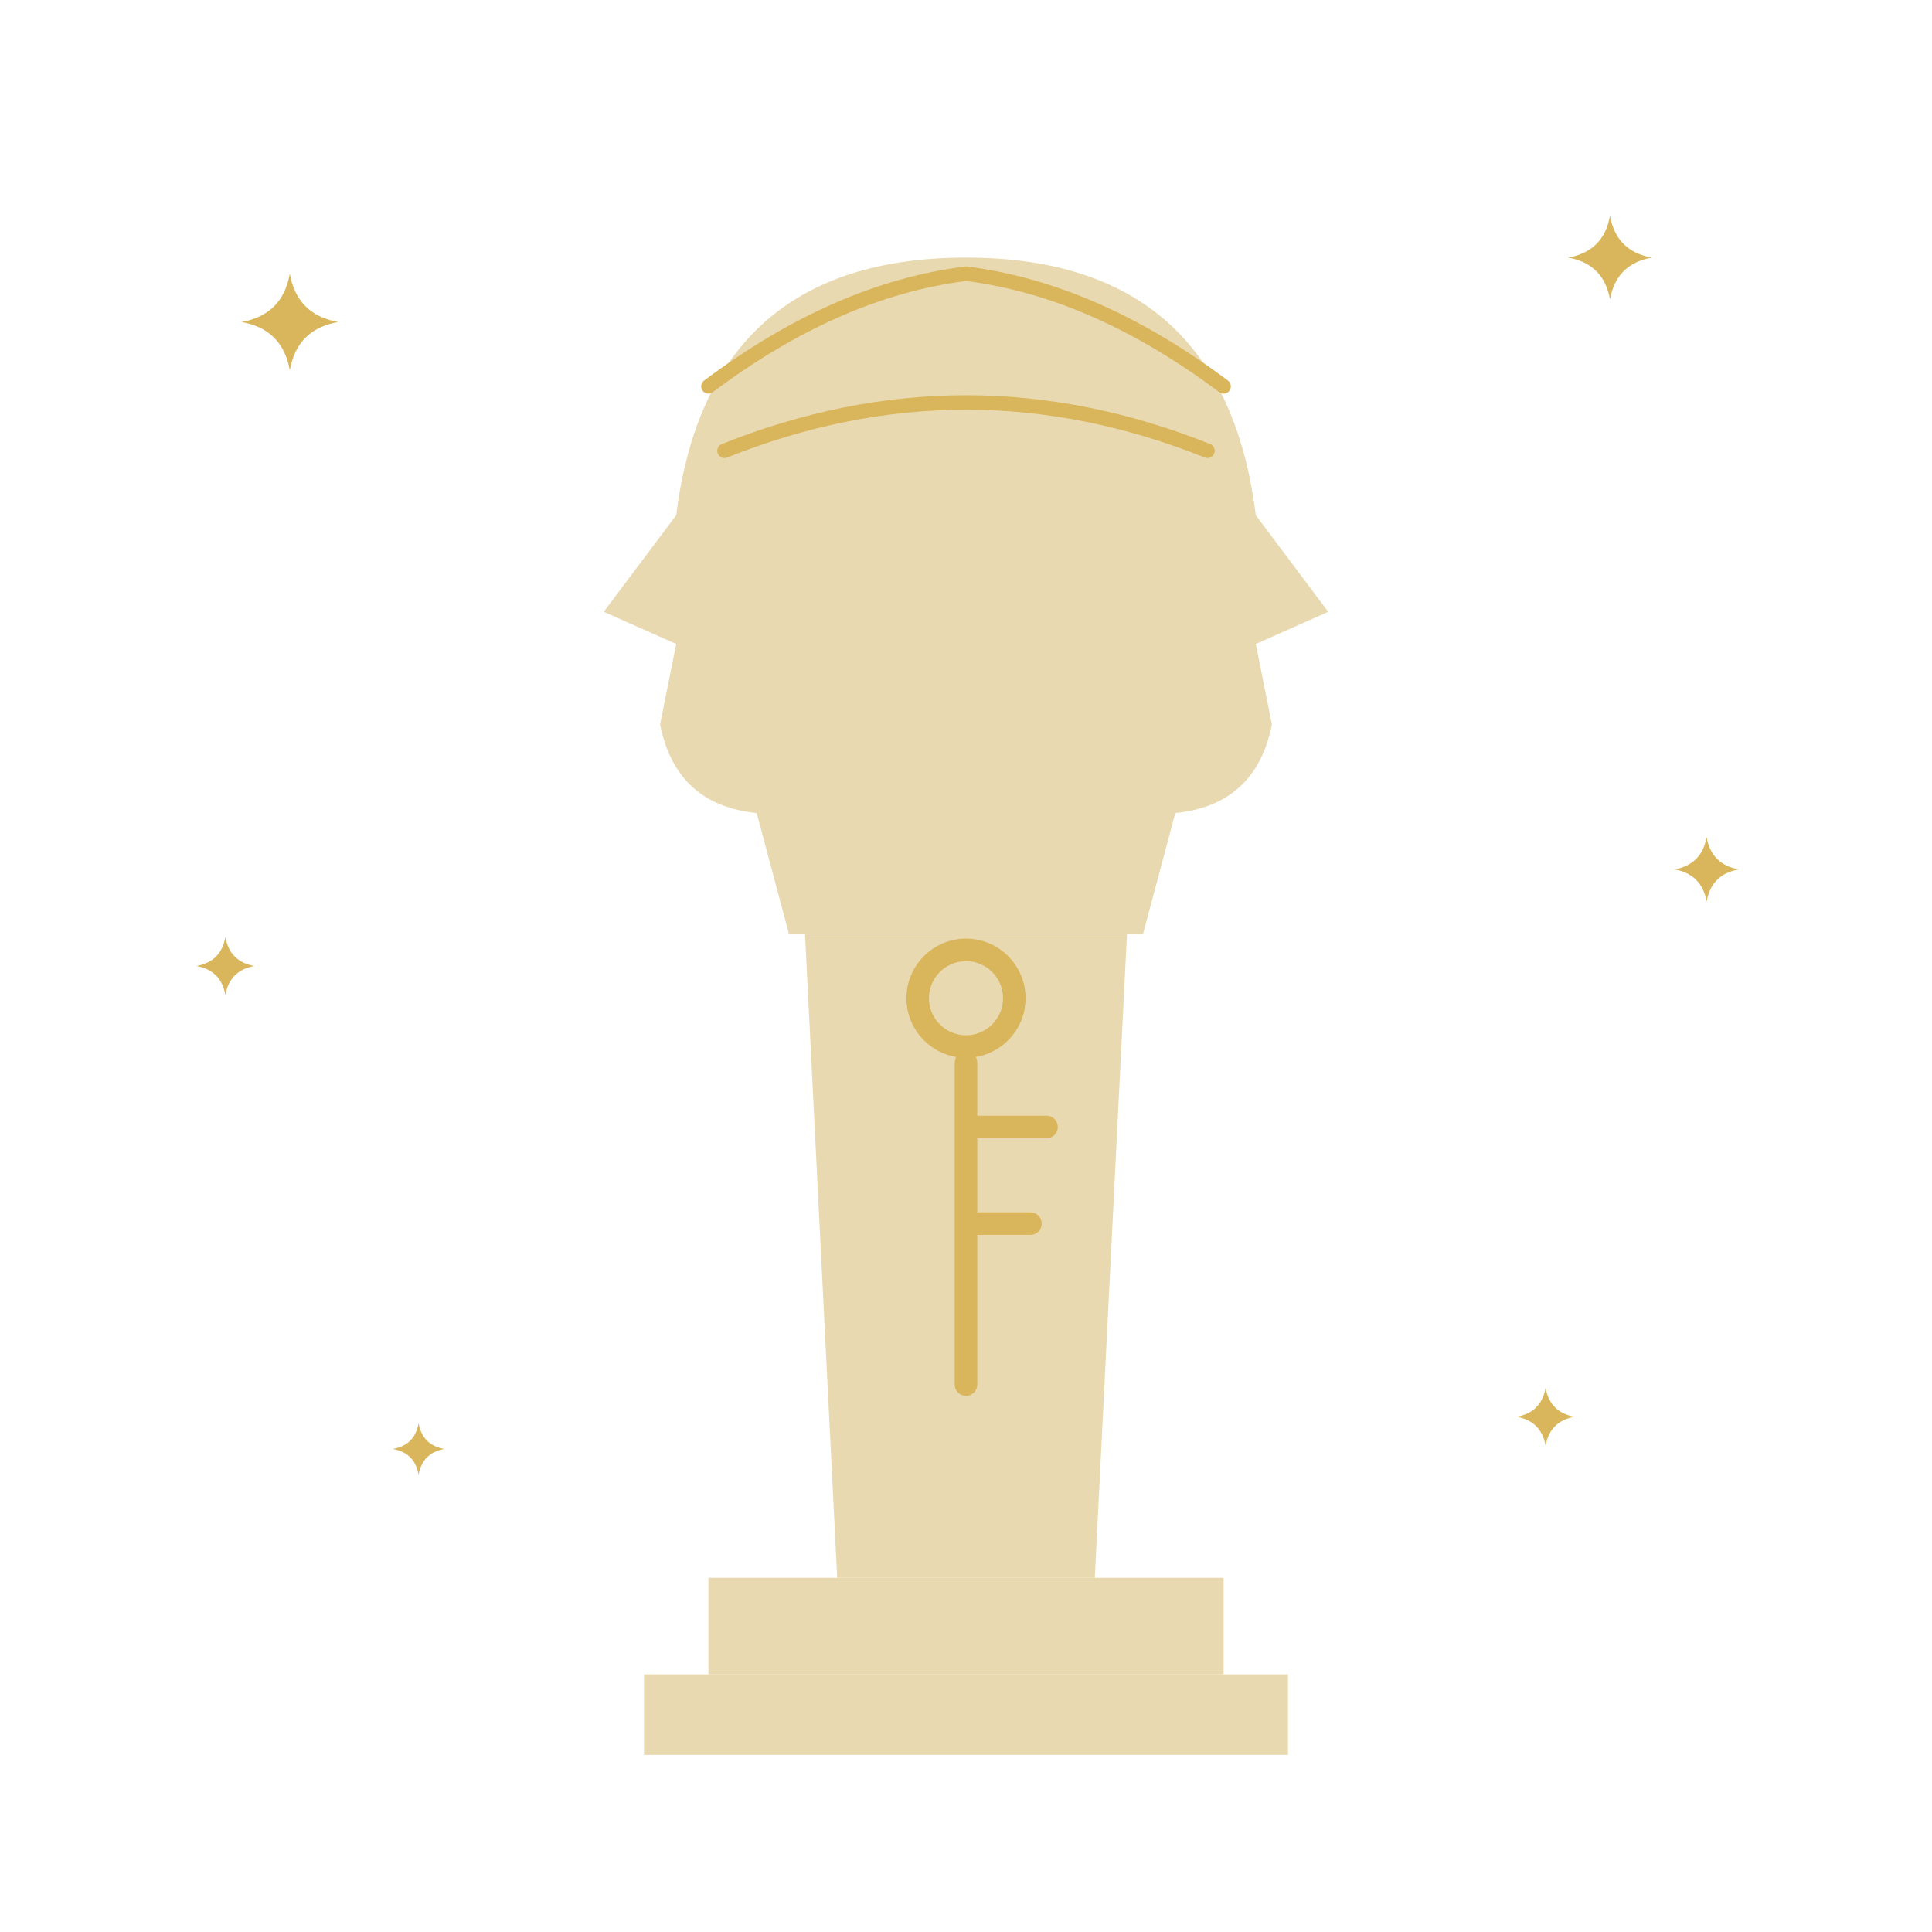
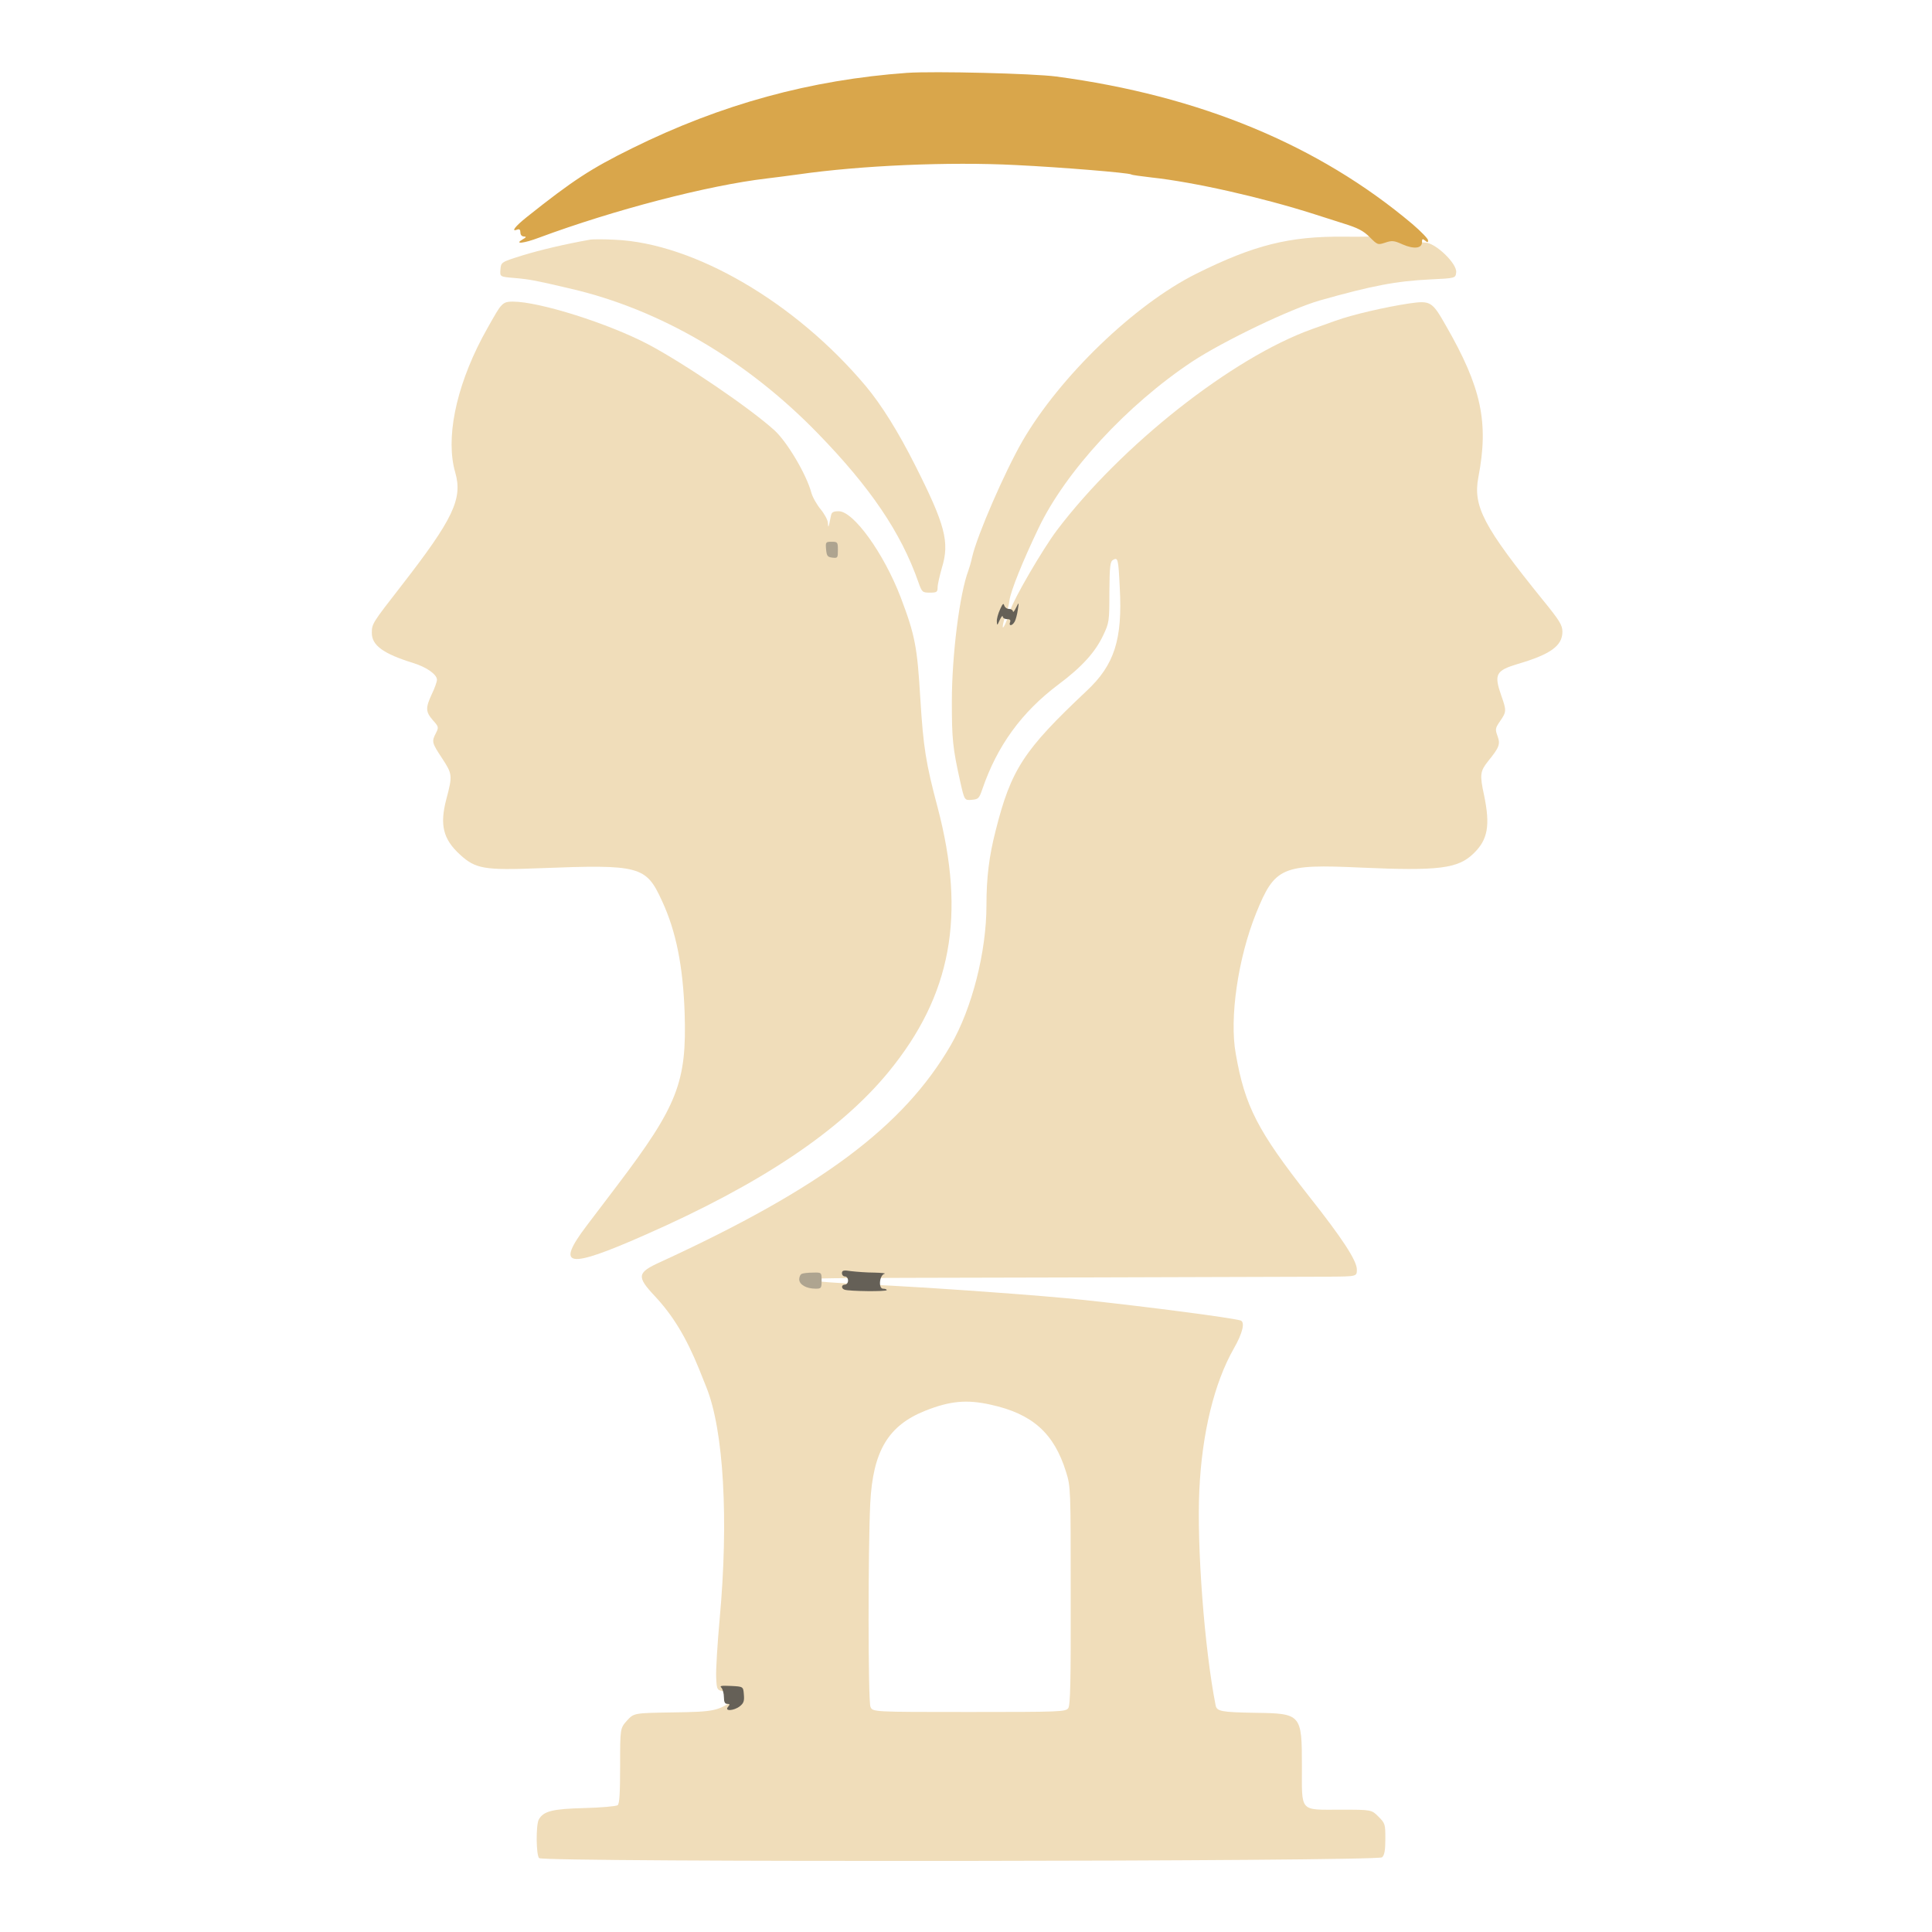
- <svg xmlns="http://www.w3.org/2000/svg" viewBox="0 0 120 120">
-   <path d="M18 17 Q18.45 19.55 21 20 Q18.45 20.45 18 23 Q17.55 20.45 15 20 Q17.55 19.55 18 17 Z" fill="#D9B65C" />
-   <path d="M100 13.4 Q100.39 15.61 102.6 16 Q100.39 16.39 100 18.6 Q99.61 16.39 97.4 16 Q99.61 15.61 100 13.4 Z" fill="#D9B65C" />
-   <path d="M14 58.2 Q14.27 59.73 15.8 60 Q14.27 60.27 14 61.8 Q13.73 60.27 12.2 60 Q13.73 59.73 14 58.2 Z" fill="#D9B65C" />
-   <path d="M106 52 Q106.3 53.7 108 54 Q106.3 54.3 106 56 Q105.7 54.3 104 54 Q105.7 53.7 106 52 Z" fill="#D9B65C" />
-   <path d="M26 88.4 Q26.24 89.76 27.6 90 Q26.24 90.24 26 91.6 Q25.76 90.24 24.4 90 Q25.76 89.76 26 88.4 Z" fill="#D9B65C" />
-   <path d="M96 86.2 Q96.27 87.73 97.8 88 Q96.27 88.27 96 89.8 Q95.73 88.27 94.2 88 Q95.73 87.73 96 86.2 Z" fill="#D9B65C" />
-   <path d="M60 16 Q76 16 78 32 L82.5 38 L78 40 L79 45 Q78 50 73 50.5 L71 58 L49 58 L47 50.5 Q42 50 41 45 L42 40 L37.5 38 L42 32 Q44 16 60 16 Z" fill="#E9D9B0" />
-   <path d="M50 58 H70 L68 98 H52 Z" fill="#E9D9B0" />
-   <rect x="44" y="98" width="32" height="6" fill="#E9D9B0" />
-   <rect x="40" y="104" width="40" height="5" fill="#E9D9B0" />
-   <path d="M44 24 Q52 18 60 17 Q68 18 76 24 M45 28 Q60 22 75 28" stroke="#D9B65C" stroke-width="0.9" fill="none" stroke-linecap="round" opacity="1" />
-   <path d="M60 66 V86 M60 70 H65 M60 76 H64" stroke="#D9B65C" stroke-width="1.4" fill="none" stroke-linecap="round" opacity="1" />
-   <circle cx="60" cy="62" r="3" fill="none" stroke="#D9B65C" stroke-width="1.4" />
+ <svg xmlns="http://www.w3.org/2000/svg" viewBox="297.3 12.8 949.3 949.3">
+   <g transform="translate(0,952) scale(0.1,-0.1)" fill="#F0DDBA">
+     <path d="M9757 8233 c-4 -3 -85 -5 -179 -4 -269 3 -444 -41 -727 -182 -303 -151 -670 -505 -854 -822 -88 -153 -223 -464 -247 -569 -5 -24 -14 -54 -19 -68 -43 -113 -81 -416 -81 -643 0 -184 4 -227 41 -393 21 -93 21 -93 57 -90 33 3 36 7 52 53 73 213 193 378 374 514 115 86 180 158 219 240 30 63 31 69 31 214 1 128 4 150 18 158 24 13 26 7 33 -136 14 -255 -26 -380 -163 -508 -309 -291 -371 -385 -447 -687 -32 -125 -45 -229 -45 -366 0 -229 -71 -507 -175 -687 -232 -400 -638 -703 -1427 -1066 -115 -52 -118 -71 -28 -167 90 -96 155 -204 218 -359 11 -27 27 -68 36 -90 85 -211 110 -650 65 -1139 -11 -122 -19 -251 -17 -287 3 -64 3 -64 55 -69 65 -7 71 -13 36 -38 -82 -57 -98 -61 -302 -64 -193 -3 -193 -3 -227 -40 -34 -38 -34 -38 -34 -222 0 -135 -3 -186 -12 -194 -7 -5 -80 -12 -163 -14 -158 -4 -202 -15 -225 -57 -14 -28 -13 -174 2 -189 21 -21 4122 -17 4142 4 12 11 16 36 16 91 0 72 -1 76 -34 109 -34 34 -34 34 -183 34 -207 0 -193 -16 -193 214 0 255 -3 259 -229 262 -168 3 -189 7 -195 37 -55 278 -93 783 -80 1057 13 280 73 527 170 697 43 75 56 130 32 137 -51 14 -440 65 -764 100 -198 22 -770 63 -1074 77 -140 6 -262 15 -270 20 -21 12 -83 11 1230 14 646 2 1237 4 1313 4 137 1 137 1 137 35 0 44 -72 154 -235 360 -253 322 -315 442 -360 700 -32 176 11 470 100 691 92 227 126 242 515 224 382 -17 477 -5 553 69 71 68 83 138 52 287 -22 101 -19 118 20 167 55 68 61 83 46 124 -12 33 -11 38 13 73 31 45 32 51 6 124 -37 106 -28 124 82 157 160 47 218 89 218 158 0 32 -13 54 -97 157 -291 360 -343 459 -316 602 52 270 15 442 -160 746 -67 118 -75 123 -180 108 -114 -17 -279 -55 -362 -85 -38 -14 -90 -32 -115 -41 -393 -141 -938 -571 -1255 -990 -70 -94 -209 -332 -228 -392 -16 -52 -36 -96 -37 -81 0 10 6 35 14 55 8 21 17 55 19 75 7 48 64 190 142 353 133 280 437 609 757 821 154 101 483 259 627 300 251 71 373 95 541 103 125 6 125 6 128 35 5 43 -103 146 -152 146 -19 0 -53 9 -77 20 -42 19 -129 27 -142 13z m-1916 -5743 c205 -45 311 -140 370 -330 23 -74 23 -80 23 -609 1 -424 -2 -538 -12 -552 -13 -18 -36 -19 -488 -19 -474 0 -474 0 -484 26 -12 30 -12 775 -1 999 13 257 88 383 272 456 122 48 203 55 320 29z" />
+     <path d="M5870 8214 c-118 -21 -242 -50 -330 -77 -105 -33 -105 -33 -108 -69 -3 -36 -3 -36 70 -42 78 -7 102 -12 273 -52 441 -102 866 -351 1215 -710 260 -267 410 -489 495 -731 18 -51 20 -53 57 -53 34 0 38 3 38 26 0 14 10 57 21 96 39 126 16 212 -131 503 -83 165 -166 298 -243 390 -345 411 -843 702 -1232 719 -55 3 -111 3 -125 0z" />
+     <path d="M5426 7878 c-13 -18 -51 -85 -85 -148 -130 -249 -179 -495 -131 -660 37 -129 -10 -228 -264 -555 -144 -185 -146 -188 -146 -233 0 -61 56 -102 204 -148 65 -20 116 -56 116 -82 0 -10 -11 -41 -25 -70 -32 -69 -31 -87 5 -129 29 -32 29 -35 15 -63 -22 -42 -20 -48 31 -125 50 -77 51 -83 20 -200 -33 -126 -16 -196 67 -272 76 -70 119 -78 392 -67 492 19 522 11 600 -159 70 -150 104 -322 112 -552 11 -340 -34 -456 -333 -850 -33 -44 -100 -132 -148 -195 -155 -205 -97 -215 284 -47 571 251 961 512 1199 802 309 377 381 768 241 1300 -58 218 -70 294 -85 535 -15 254 -26 311 -96 496 -83 217 -232 424 -305 424 -27 0 -35 -5 -38 -22 -3 -13 -7 -32 -9 -43 -4 -15 -5 -13 -6 7 0 14 -17 45 -36 68 -19 23 -40 60 -46 83 -24 88 -117 246 -180 304 -121 110 -445 330 -621 423 -196 103 -535 210 -665 210 -36 0 -46 -5 -67 -32z" />
+   </g>
+   <g transform="translate(0,952) scale(0.1,-0.1)" fill="#D9A64B">
+     <path d="M7430 9034 c-473 -34 -913 -154 -1350 -370 -205 -101 -293 -159 -518 -338 -59 -47 -80 -75 -47 -62 10 4 15 -1 15 -14 0 -12 7 -20 18 -20 13 -1 11 -4 -8 -15 -42 -24 7 -19 81 9 369 137 830 257 1119 291 30 3 100 13 155 20 306 44 739 63 1070 46 226 -11 552 -38 566 -46 3 -3 49 -9 100 -15 211 -23 542 -98 799 -180 30 -10 95 -30 144 -46 71 -22 98 -36 129 -67 39 -39 40 -39 77 -27 33 11 43 10 85 -9 55 -24 95 -20 95 11 0 17 3 18 15 8 12 -10 15 -10 15 1 0 8 -35 44 -77 80 -460 388 -1045 631 -1750 725 -113 15 -600 27 -733 18z" />
+   </g>
+   <g transform="translate(0,952) scale(0.1,-0.1)" fill="#656057">
+     <path d="M7887 6398 c-10 -21 -17 -48 -16 -60 1 -21 2 -20 14 7 8 17 14 24 15 18 0 -7 9 -13 21 -13 15 0 19 -5 15 -15 -8 -21 11 -19 23 3 5 9 12 35 15 57 6 40 6 40 -9 10 -8 -16 -14 -24 -15 -17 0 6 -9 12 -19 12 -11 0 -21 8 -24 18 -3 12 -8 7 -20 -20z" />
+     <path d="M7110 3136 c0 -9 7 -16 15 -16 8 0 15 -9 15 -20 0 -11 -7 -20 -15 -20 -18 0 -20 -19 -2 -25 23 -8 207 -10 207 -2 0 4 -8 7 -18 7 -24 0 -18 67 7 73 9 3 -14 5 -50 6 -36 0 -87 4 -113 7 -38 6 -46 4 -46 -10z" />
+     <path d="M6518 1099 c6 -7 12 -28 12 -46 0 -24 5 -33 16 -33 14 0 14 -3 4 -15 -19 -22 28 -20 58 3 19 15 23 26 20 58 -3 39 -3 39 -63 42 -48 2 -58 1 -47 -9z" />
+   </g>
+   <g transform="translate(0,952) scale(0.1,-0.1)" fill="#AEA490">
+     <path d="M7032 6693 c3 -33 7 -38 31 -41 26 -3 27 -1 27 37 0 39 -1 41 -31 41 -29 0 -30 -2 -27 -37z" />
+     <path d="M6913 3133 c-7 -2 -13 -15 -13 -27 0 -26 35 -46 80 -46 28 0 30 2 30 40 0 40 0 40 -42 39 -24 0 -49 -3 -55 -6z" />
+   </g>
</svg>
